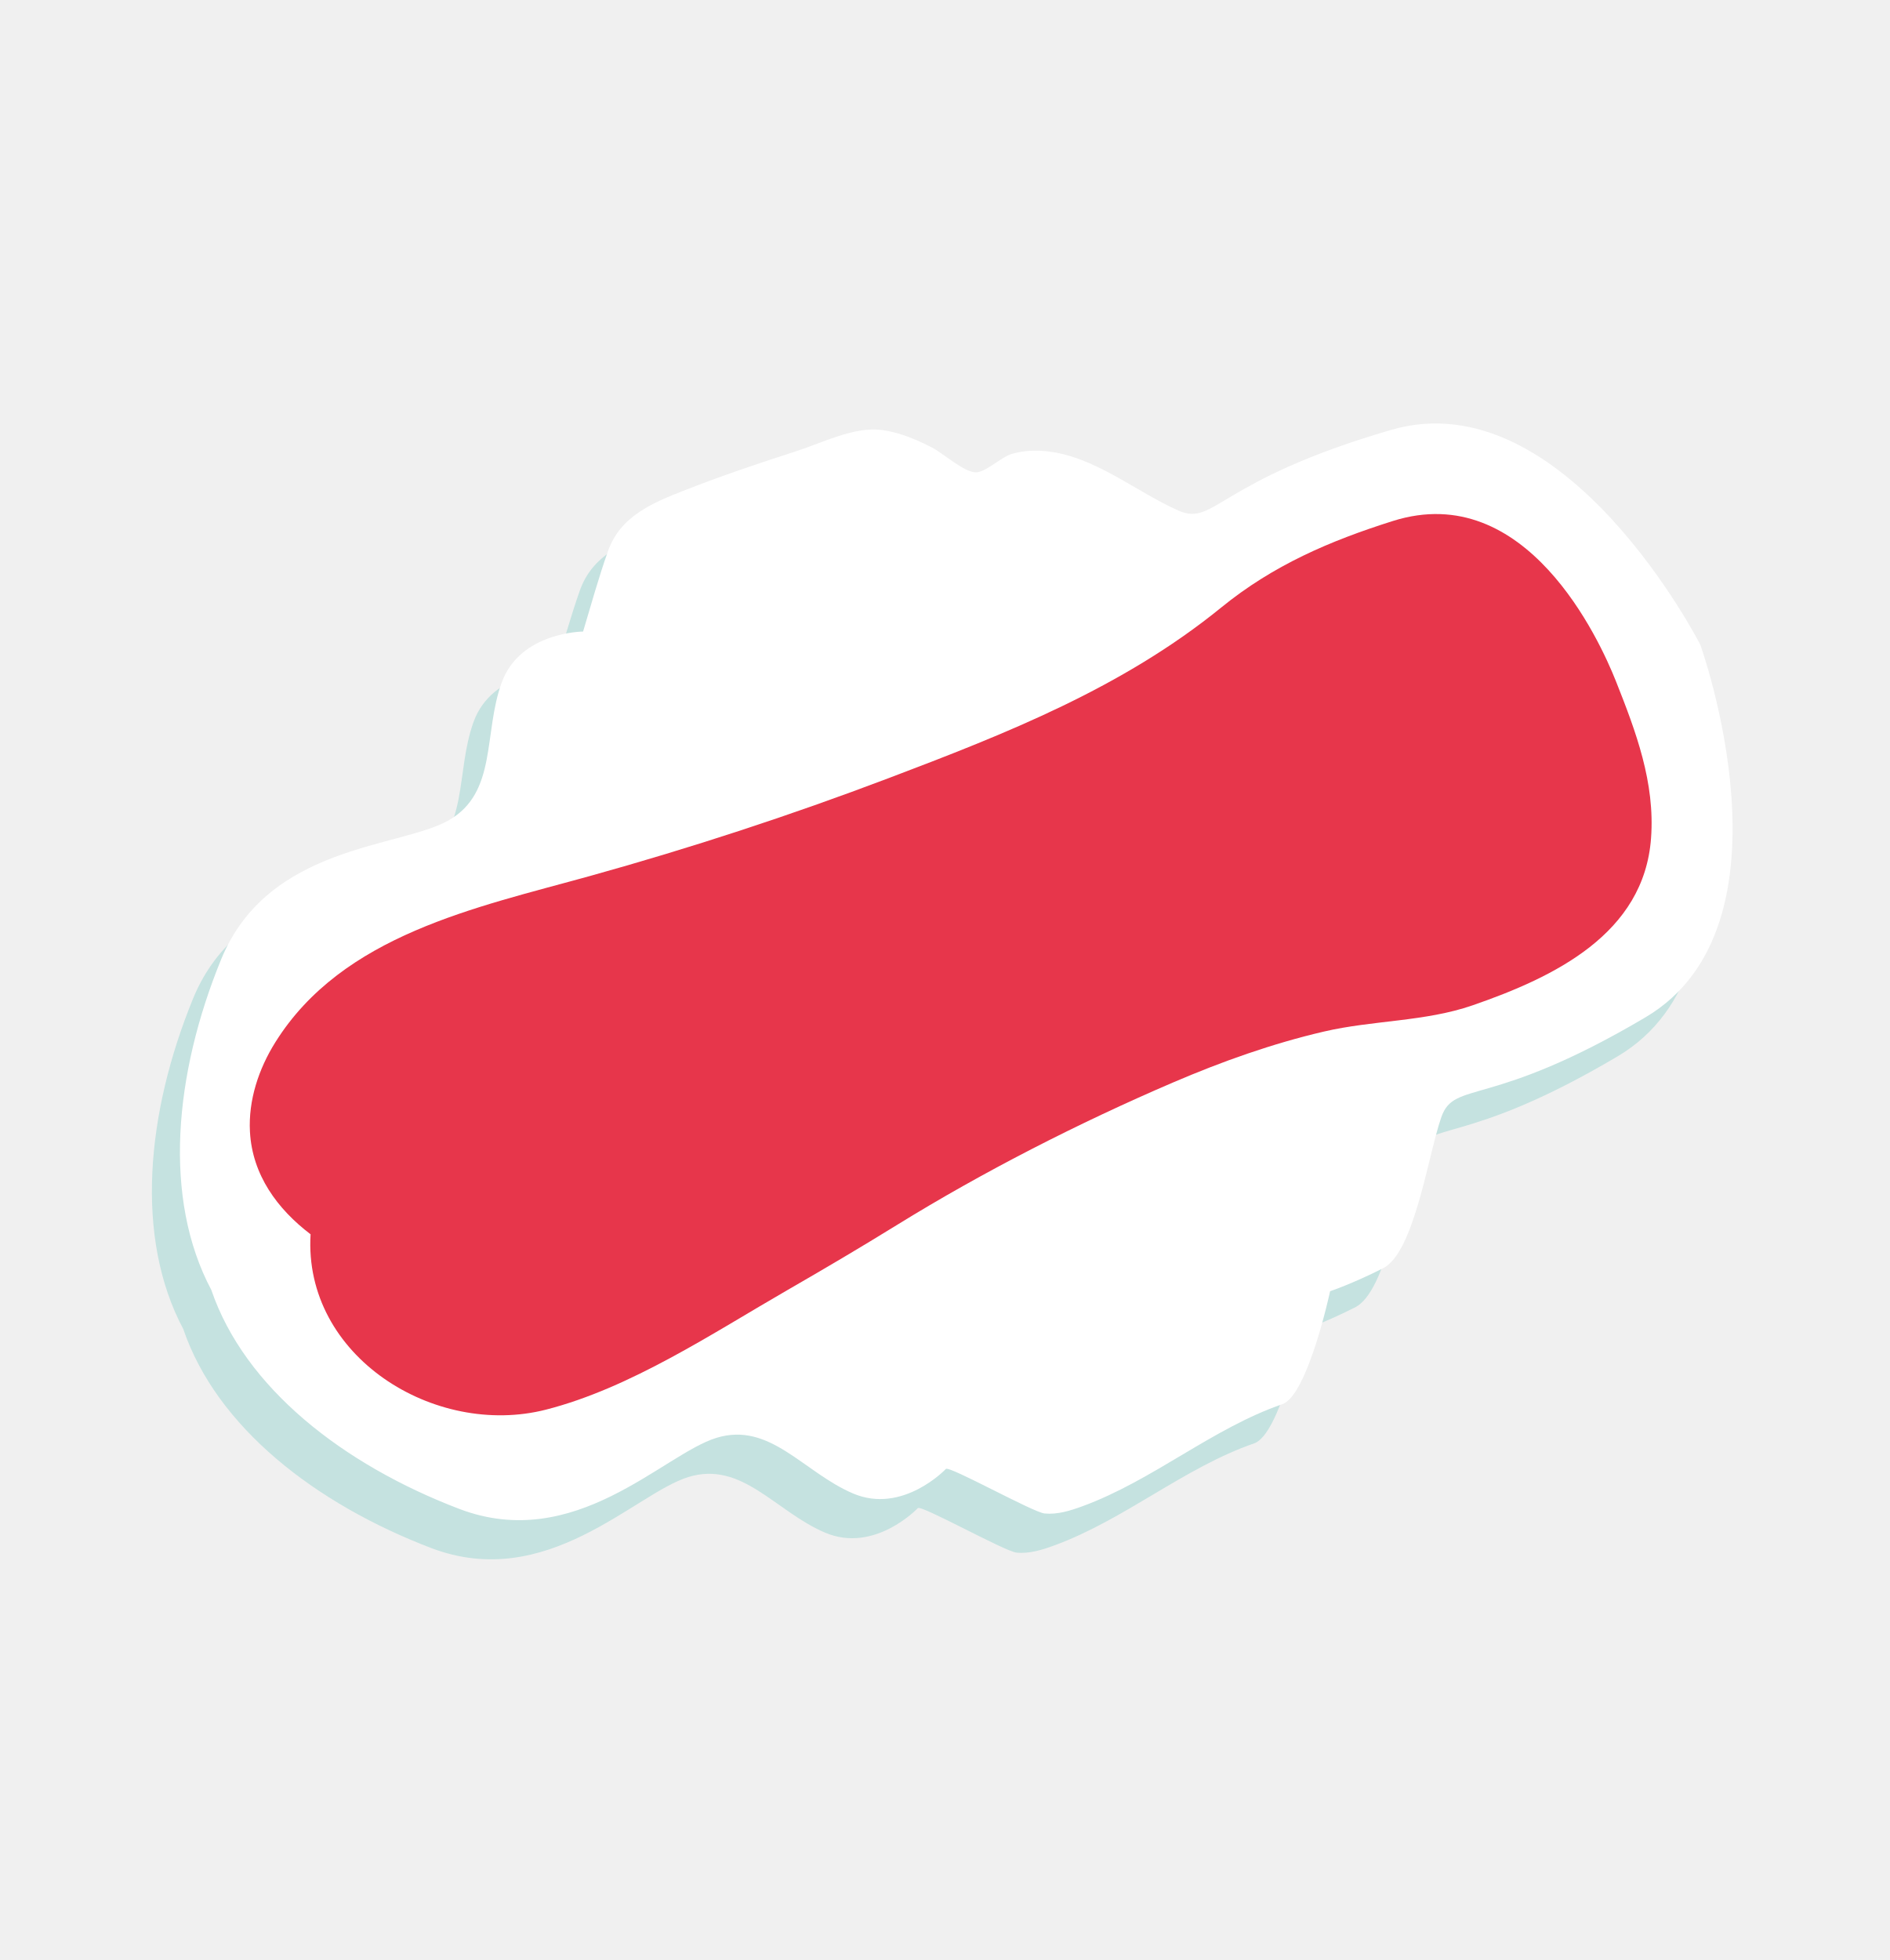
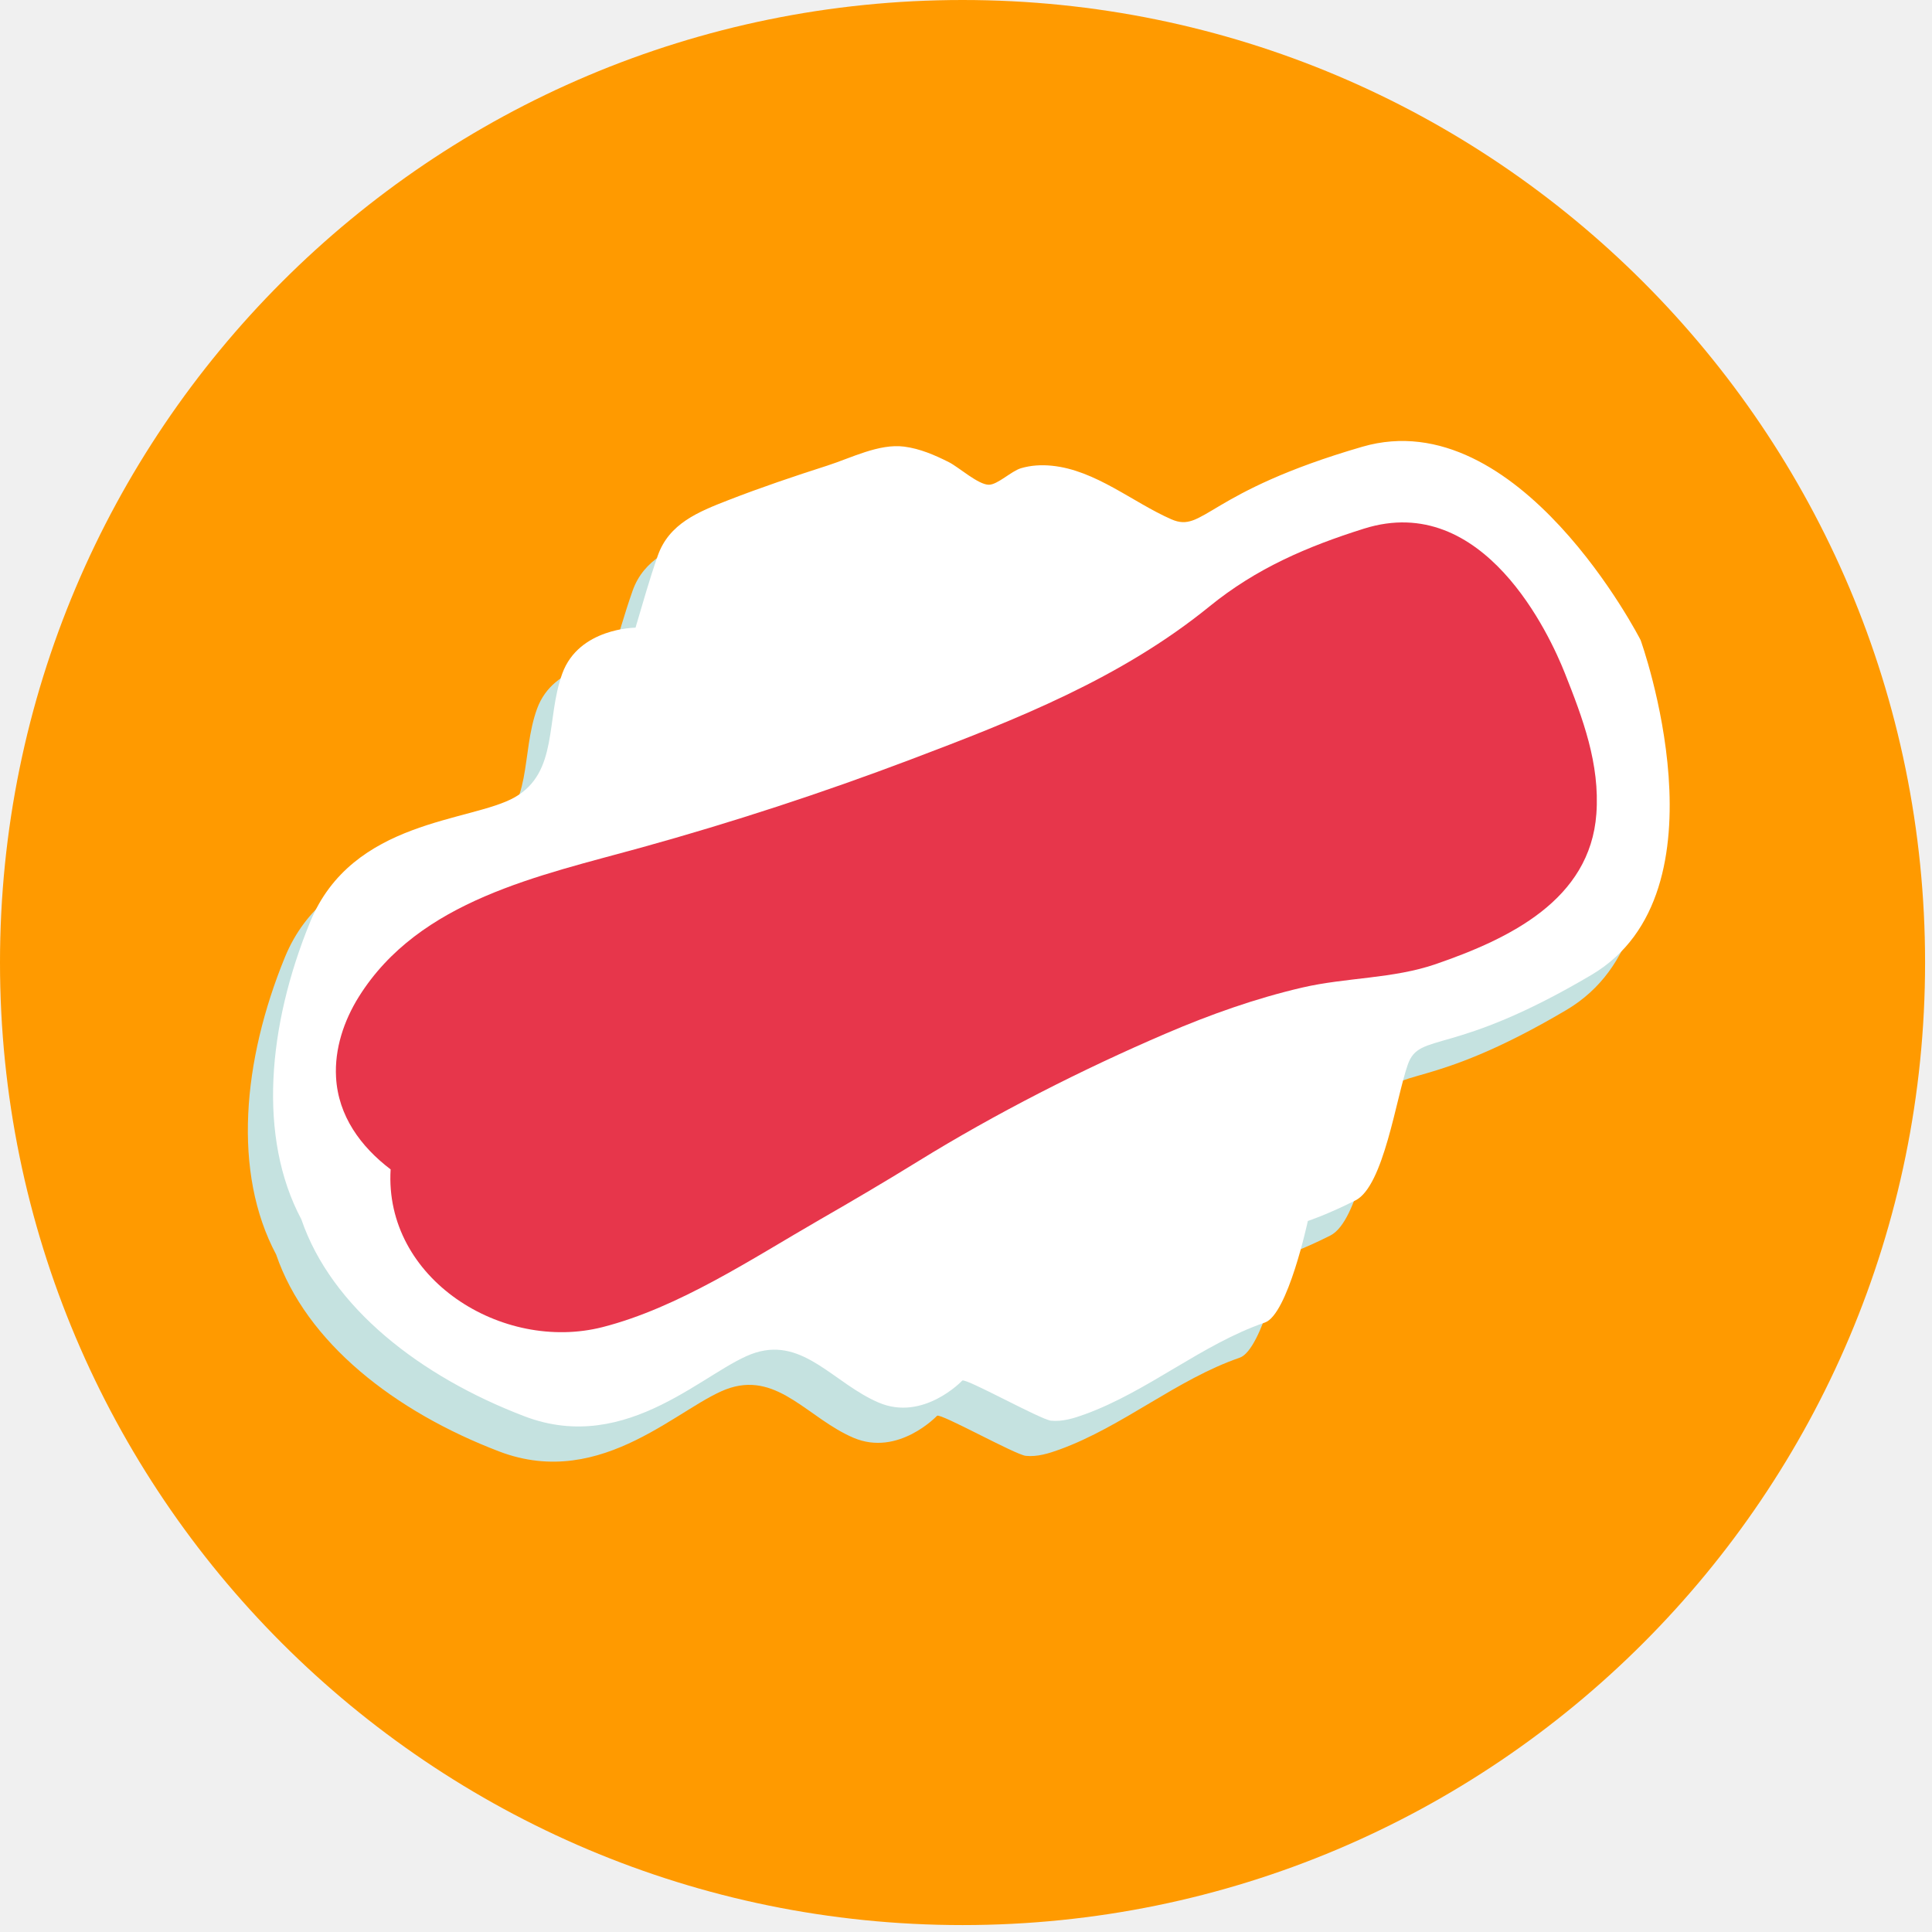
- <svg xmlns="http://www.w3.org/2000/svg" width="134px" height="139px" viewBox="0 0 134 139" version="1.1">
+ <svg xmlns="http://www.w3.org/2000/svg" width="135px" height="135px" viewBox="0 0 135 135" version="1.1">
  <g id="Page-1" stroke="none" stroke-width="1" fill="none" fill-rule="evenodd">
-     <g id="QUELS-PRODUITS-DEPOSER" transform="translate(-613, -734)">
-       <g id="Group-3" transform="translate(613.2, 734.6)">
-         <g id="Group-13" transform="translate(66.4883, 69.14876) rotate(119) translate(-66.4883, -69.14876) translate(13.1883, 22.67376)">
-           <path d="M71.023,11.185 C69.603,9.909 62.371,12.105 62.371,12.105 C62.371,12.105 61.184,11.006 59.123,9.605 C57.059,8.202 50.497,10.728 47.738,11.192 C44.98,11.656 45.604,8.442 34.525,1.95 C23.447,-4.542 9.544,11.367 9.544,11.367 C9.544,11.367 -2.27,28.884 6.846,37.928 C15.96,46.972 18.906,45.546 19.164,48.33 C19.474,51.636 18.665,55.428 20.041,58.617 C20.367,59.371 20.801,60.063 21.389,60.643 C21.95,61.198 23.423,61.623 23.761,62.227 C24.169,62.958 23.7,64.973 23.733,65.832 C23.779,67.079 23.904,68.352 24.368,69.522 C25.108,71.379 27.178,72.742 28.621,74.096 C30.629,75.981 32.666,77.836 34.785,79.597 C36.76,81.237 38.676,82.787 41.313,82.344 C43.265,82.015 45.209,81.548 47.143,81.125 C47.143,81.125 49.322,85.018 53.107,84.421 C56.893,83.823 60.061,80.903 63.465,82.966 C66.865,85.029 71.185,93.342 79.926,92.307 C88.666,91.271 96.765,87.71 100.765,81.549 C105.694,76.105 107.061,67.364 105.821,58.65 C104.58,49.936 95.438,47.891 92.572,45.131 C89.706,42.372 91.716,38.561 91.322,34.748 C90.931,30.94 86.619,29.83 86.61,29.829 C86.28,29.744 86.306,22.94 85.977,22.177 C85.617,21.338 84.931,20.686 84.242,20.088 C80.225,16.603 74.921,14.693 71.023,11.185" id="Fill-1" fill="#C5E2E0" />
-           <path d="M67.631,10.792 C66.211,9.515 58.979,11.711 58.979,11.711 C58.979,11.711 57.792,10.612 55.729,9.211 C53.667,7.81 47.105,10.334 44.346,10.798 C41.588,11.262 42.212,8.049 31.133,1.557 C20.053,-4.934 6.151,10.974 6.151,10.974 C6.151,10.974 -5.662,28.49 3.454,37.535 C12.568,46.579 15.514,45.152 15.772,47.937 C16.08,51.243 15.273,55.035 16.649,58.224 C16.975,58.979 17.409,59.67 17.997,60.249 C18.558,60.804 20.031,61.23 20.368,61.834 C20.776,62.564 20.307,64.579 20.339,65.439 C20.387,66.685 20.511,67.958 20.976,69.128 C21.716,70.987 23.784,72.348 25.229,73.703 C27.236,75.588 29.274,77.443 31.393,79.203 C33.368,80.844 35.284,82.394 37.92,81.95 C39.873,81.622 41.815,81.156 43.751,80.732 C43.751,80.732 45.928,84.625 49.714,84.027 C53.5,83.429 56.669,80.511 60.071,82.573 C63.473,84.636 67.793,92.948 76.534,91.913 C85.274,90.878 93.372,87.316 97.372,81.157 C102.302,75.711 103.668,66.97 102.428,58.256 C101.186,49.543 92.045,47.497 89.179,44.739 C86.314,41.979 88.323,38.167 87.93,34.354 C87.538,30.547 83.225,29.438 83.216,29.435 C82.887,29.351 82.912,22.546 82.585,21.783 C82.223,20.945 81.539,20.293 80.85,19.695 C76.832,16.209 71.529,14.299 67.631,10.792" id="Fill-3" fill="#FFFFFF" />
-           <path d="M69.765,40.858 C63.522,37.357 57.159,33.071 51.444,28.639 C48.46,26.326 45.616,23.82 43.083,21.017 C40.69,18.369 39.003,15.084 36.348,12.701 C31.793,8.608 26.021,4.52 19.841,7.379 C16.253,9.036 13.762,11.97 11.318,14.95 C9.328,17.377 1.854,27.47 9.043,34.294 C12.455,37.532 15.908,40.204 20.319,41.973 C28.678,45.328 35.529,50.974 42.341,56.741 C48.017,61.544 53.47,66.607 58.683,71.907 C64.539,77.862 70.812,85.22 79.799,85.701 C82.034,85.821 84.339,85.388 86.234,84.198 C88.823,82.573 90.082,79.848 90.507,76.913 C98.327,73.178 98.883,62.207 93.284,56.276 C89.029,51.77 82.827,48.578 77.572,45.415 C74.992,43.861 72.393,42.332 69.765,40.858" id="Fill-5" fill="#E7364B" />
+     <g id="PARTICULIERS---DONNER" transform="translate(-421, -651)">
+       <g id="Group-18" transform="translate(421, 651)">
+         <circle id="Oval" fill="#FF9A00" cx="67.258" cy="67.258" r="67.258" />
+         <g id="Group-3" transform="translate(8.531783, 4.962358)">
+           <g id="Group-13" transform="translate(58.62699, 61) rotate(119) translate(-58.62699, -61) translate(11.58422, 20.04482)">
+             <path d="M62.891,9.916 C61.633,8.784 55.23,10.731 55.23,10.731 C55.23,10.731 54.179,9.757 52.353,8.515 C50.526,7.271 44.715,9.51 42.272,9.922 C39.83,10.333 40.382,7.484 30.572,1.729 C20.762,-4.027 8.452,10.077 8.452,10.077 C8.452,10.077 -2.01,25.606 6.062,33.624 C14.132,41.641 16.741,40.377 16.97,42.846 C17.244,45.776 16.528,49.138 17.746,51.965 C18.035,52.634 18.419,53.247 18.94,53.761 C19.437,54.253 20.741,54.63 21.041,55.166 C21.402,55.813 20.986,57.6 21.015,58.362 C21.057,59.467 21.167,60.595 21.578,61.632 C22.233,63.279 24.066,64.487 25.344,65.688 C27.122,67.359 28.926,69.003 30.802,70.564 C32.551,72.018 34.248,73.392 36.582,72.999 C38.311,72.708 40.032,72.294 41.745,71.919 C41.745,71.919 43.674,75.37 47.027,74.841 C50.379,74.311 53.184,71.722 56.198,73.551 C59.209,75.38 63.034,82.749 70.775,81.832 C78.514,80.913 85.686,77.757 89.228,72.295 C93.592,67.468 94.803,59.719 93.705,51.994 C92.605,44.269 84.51,42.456 81.972,40.01 C79.435,37.564 81.215,34.185 80.866,30.805 C80.519,27.429 76.701,26.445 76.693,26.444 C76.4,26.369 76.423,20.337 76.132,19.66 C75.813,18.917 75.207,18.338 74.597,17.808 C71.04,14.718 66.343,13.025 62.891,9.916" id="Fill-1" fill="#C5E2E0" />
+             <path d="M59.887,9.567 C58.63,8.435 52.226,10.382 52.226,10.382 C52.226,10.382 51.175,9.408 49.348,8.166 C47.522,6.923 41.711,9.161 39.269,9.573 C36.826,9.984 37.378,7.135 27.568,1.38 C17.757,-4.374 5.447,9.728 5.447,9.728 C5.447,9.728 -5.014,25.257 3.058,33.276 C11.129,41.294 13.737,40.028 13.966,42.497 C14.239,45.428 13.524,48.789 14.742,51.616 C15.031,52.286 15.416,52.899 15.936,53.412 C16.433,53.904 17.738,54.282 18.036,54.817 C18.397,55.464 17.982,57.251 18.01,58.013 C18.053,59.118 18.162,60.246 18.574,61.283 C19.229,62.931 21.061,64.138 22.34,65.339 C24.117,67.01 25.922,68.654 27.799,70.215 C29.547,71.669 31.244,73.044 33.578,72.65 C35.308,72.36 37.027,71.946 38.741,71.57 C38.741,71.57 40.67,75.022 44.022,74.492 C47.374,73.962 50.18,71.374 53.193,73.202 C56.205,75.031 60.031,82.4 67.771,81.483 C75.51,80.565 82.681,77.408 86.223,71.947 C90.588,67.119 91.798,59.37 90.7,51.645 C89.6,43.921 81.505,42.107 78.968,39.662 C76.431,37.215 78.21,33.836 77.862,30.456 C77.514,27.08 73.696,26.097 73.688,26.095 C73.397,26.02 73.419,19.988 73.129,19.311 C72.809,18.568 72.203,17.991 71.593,17.46 C68.035,14.369 63.339,12.676 59.887,9.567" id="Fill-3" fill="#FFFFFF" />
+             <path d="M61.777,36.221 C56.249,33.117 50.614,29.318 45.553,25.389 C42.912,23.339 40.393,21.117 38.15,18.632 C36.031,16.284 34.537,13.372 32.186,11.26 C28.153,7.632 23.042,4.007 17.569,6.541 C14.392,8.011 12.186,10.612 10.022,13.253 C8.26,15.405 1.642,24.353 8.008,30.402 C11.029,33.273 14.087,35.641 17.993,37.21 C25.395,40.184 31.461,45.19 37.493,50.302 C42.519,54.56 47.348,59.048 51.964,63.747 C57.149,69.026 62.704,75.549 70.662,75.976 C72.641,76.082 74.682,75.698 76.36,74.643 C78.652,73.203 79.768,70.787 80.144,68.185 C87.068,64.874 87.561,55.148 82.603,49.889 C78.835,45.895 73.343,43.066 68.69,40.262 C66.405,38.883 64.104,37.528 61.777,36.221" id="Fill-5" fill="#E7364B" />
+           </g>
        </g>
      </g>
    </g>
  </g>
</svg>
